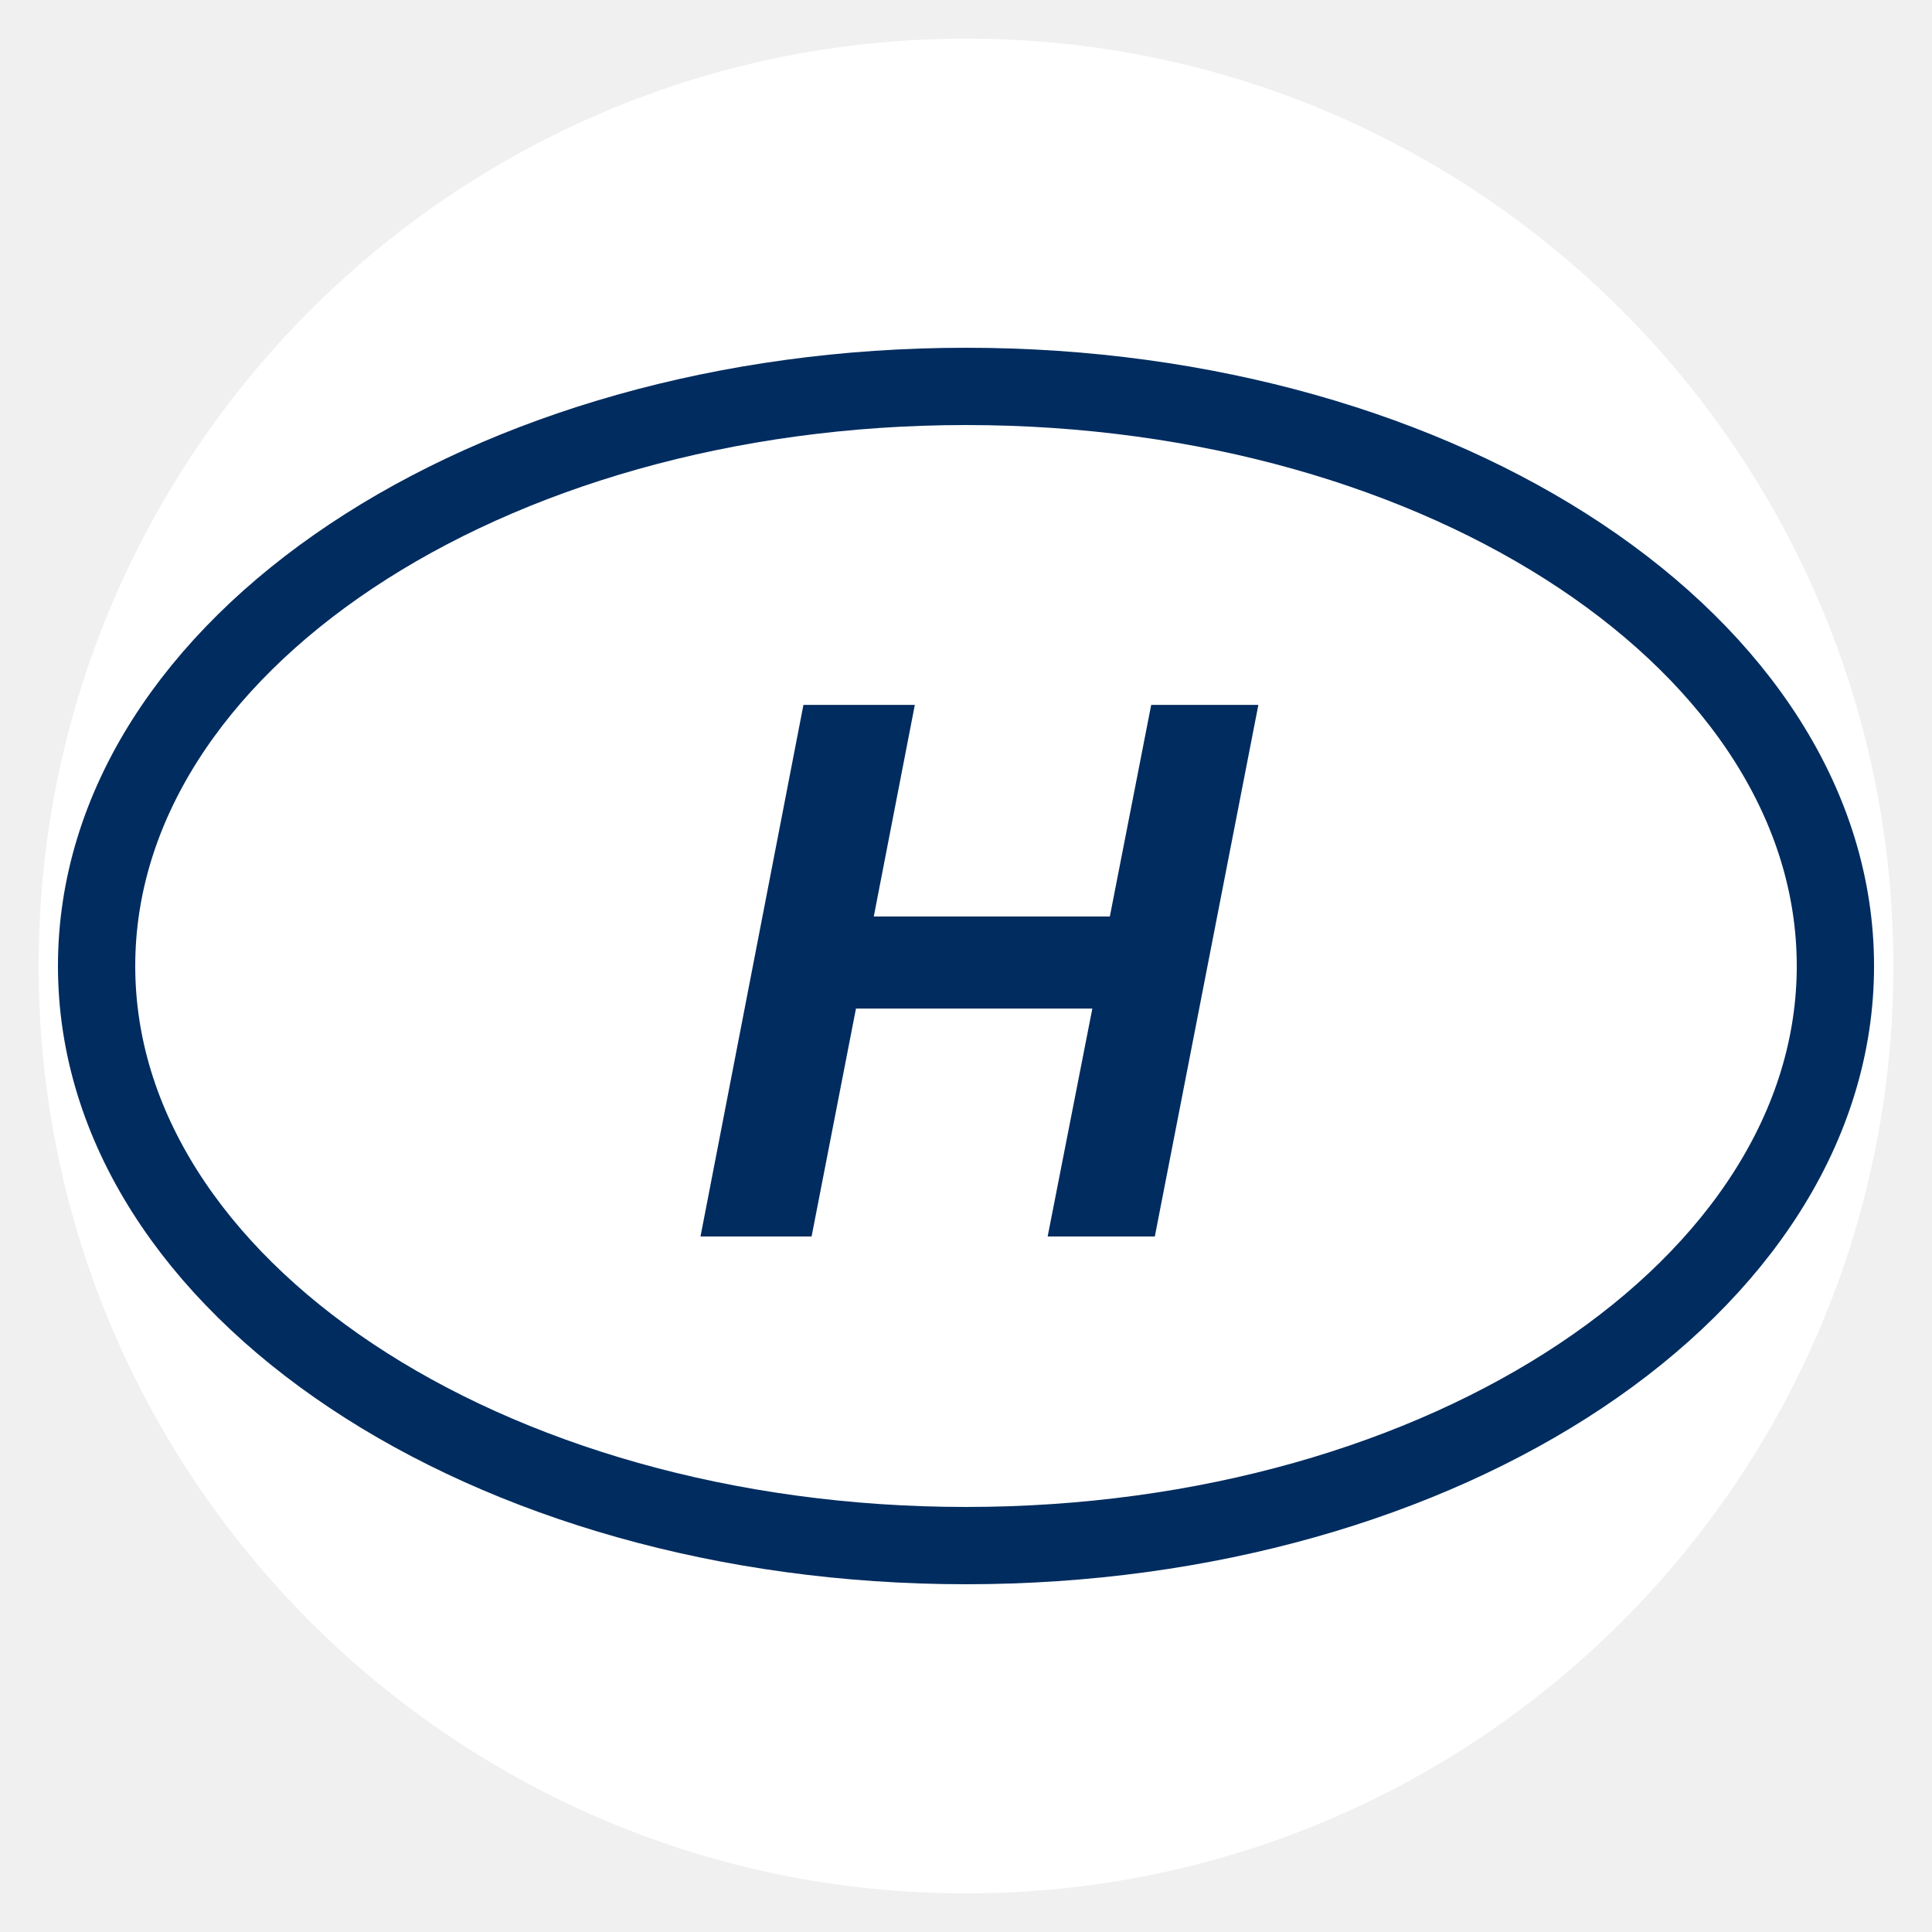
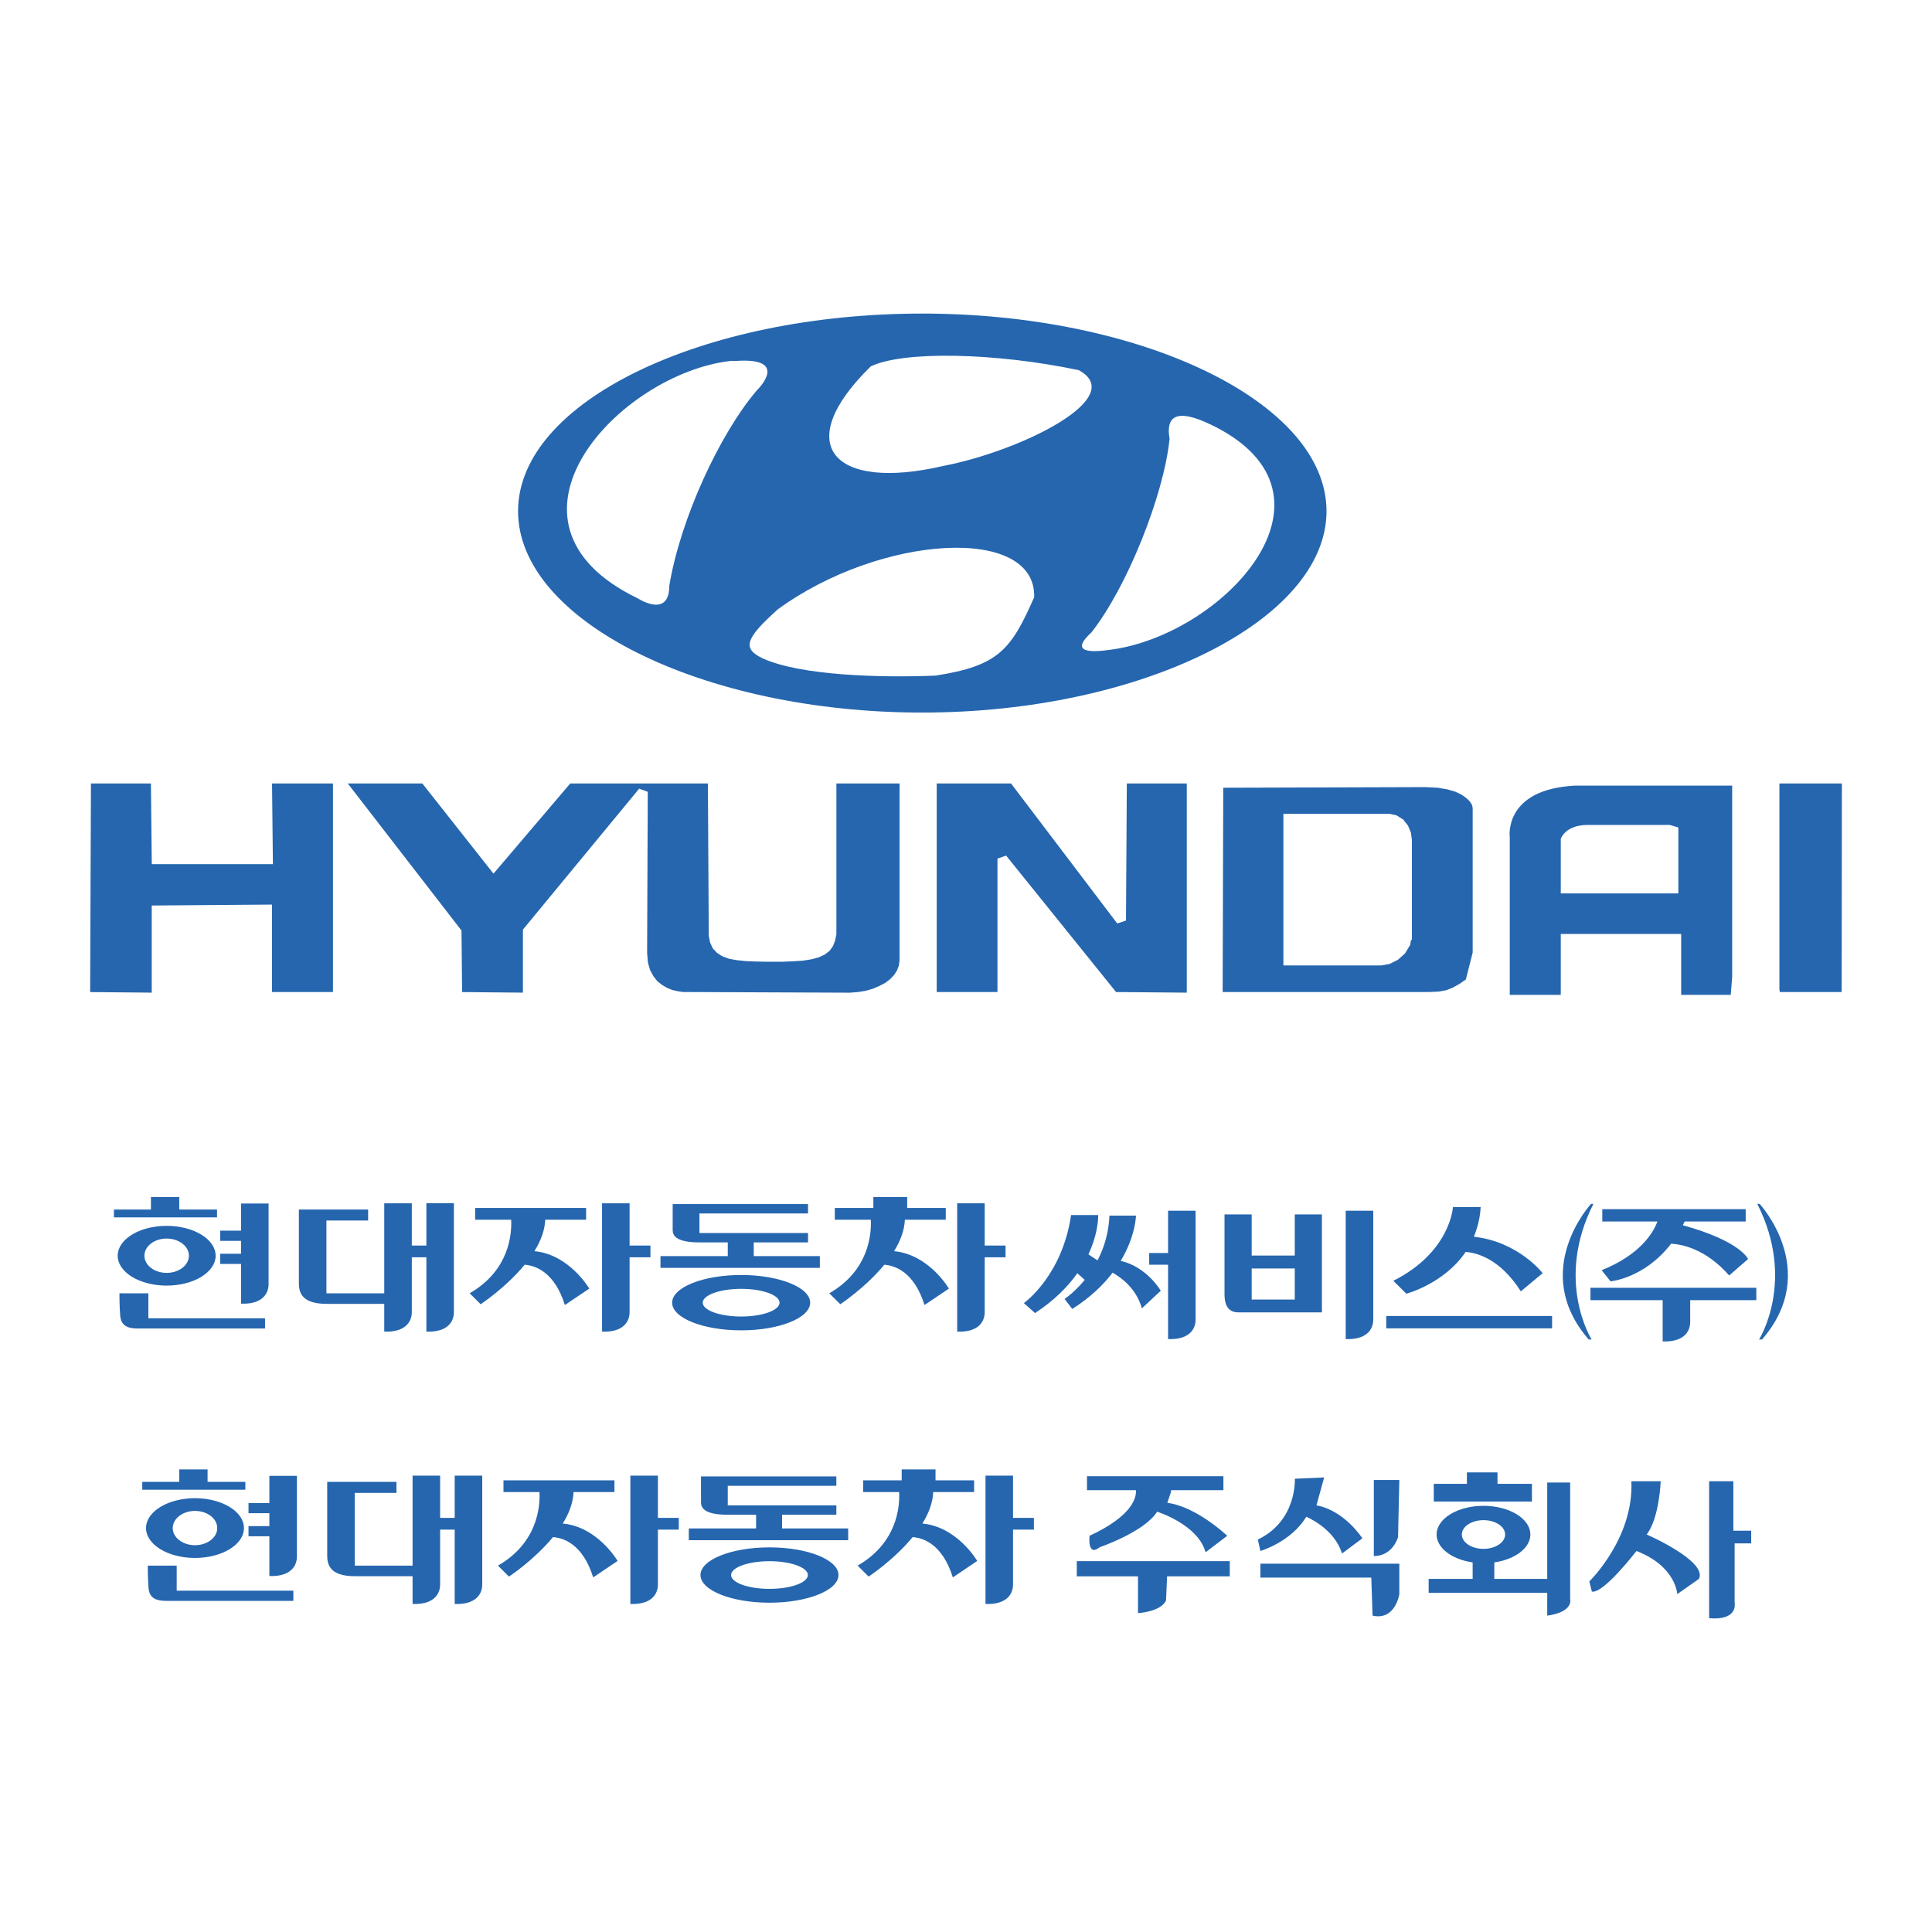
- <svg xmlns="http://www.w3.org/2000/svg" viewBox="0 0 100 100">
-   <circle cx="50" cy="50" r="48" fill="white" />
-   <ellipse cx="50" cy="50" rx="45" ry="30" fill="none" stroke="#002C5F" stroke-width="4" />
-   <text x="50" y="64" text-anchor="middle" font-family="Arial,Helvetica,sans-serif" font-size="40" font-weight="bold" fill="#002C5F" font-style="italic">H</text>
+ <svg xmlns="http://www.w3.org/2000/svg" width="2500" height="2500" viewBox="0 0 192.756 192.756">
+   <g fill-rule="evenodd" clip-rule="evenodd">
+     <path fill="#fff" d="M0 0h192.756v192.756H0V0z" />
+     <path fill="#2566af" d="M20.71 147.849v-1.248h-2.826v1.248h-3.69v.781h10.285v-.781H20.71zM19.454 149.474c-2.697 0-4.884 1.336-4.884 2.982 0 1.646 2.188 2.981 4.884 2.981 2.699 0 4.886-1.336 4.886-2.981 0-1.646-2.188-2.982-4.886-2.982zm0 4.692c-1.226 0-2.22-.765-2.22-1.71s.994-1.712 2.22-1.712c1.229 0 2.222.767 2.222 1.712s-.994 1.71-2.222 1.71zM16.53 159.718h12.739v-1.017h-11.64v-2.498h-2.886s0 1.405.08 2.265c.078.859.609 1.25 1.707 1.25zM134.262 133.601v-12.805h2.748v10.853c0 1.094-.785 2.029-2.748 1.952zM116.539 120.796v4.217h-1.885v1.17h1.885v7.418c1.961.077 2.746-.858 2.746-1.952v-10.853h-2.746zM67.721 151.44H65.64v-4.216h-2.749v12.805c1.965.077 2.749-.859 2.749-1.952v-5.467h2.081v-1.17zM26.875 147.243v2.715h-2.081v1.015h2.081v1.287h-2.081v1.017h2.081v3.962c1.962.078 2.748-.858 2.748-1.953v-8.042h-2.748v-.001zM45.365 147.225v4.216h-1.454v-4.216h-2.748v8.979h-5.771v-7.26h4.162v-1.095H32.646v7.34c0 .782.156 2.069 2.746 2.069h5.771v2.771c1.964.077 2.748-.859 2.748-1.952v-5.467h1.454v7.419c1.962.077 2.748-.859 2.748-1.952v-10.853h-2.748v.001zM56.146 152.004c.614-.993 1.036-2.06 1.078-3.141h4.079v-1.171H50.232v1.171h3.593c.071 1.439-.183 5.063-4.143 7.34l1.099 1.093s2.5-1.645 4.391-3.939c1.069.078 2.975.71 4.011 4.02l2.435-1.642c0-.001-1.989-3.411-5.472-3.731zM103.152 151.44h-2.082v-4.216h-2.746v12.805c1.963.077 2.746-.859 2.746-1.952v-5.467h2.082v-1.17zM78.028 152.495v-1.367h5.416v-.938H72.609v-1.951h10.834v-.938H69.939v2.42c0 .392-.157 1.406 2.67 1.406h2.826v1.367h-6.713v1.171h15.9v-1.171h-6.594v.001zM76.771 154.381c-3.803 0-6.885 1.236-6.885 2.759 0 1.525 3.083 2.762 6.885 2.762 3.801 0 6.885-1.236 6.885-2.762 0-1.523-3.084-2.759-6.885-2.759zm0 4.14c-2.115 0-3.832-.618-3.832-1.381 0-.76 1.716-1.38 3.832-1.38s3.831.62 3.831 1.38c0 .762-1.716 1.381-3.831 1.381zM92.027 152.004c.616-.993 1.037-2.06 1.079-3.141h4.08v-1.171h-3.849V146.6h-3.375v1.092h-3.846v1.171h3.593c.071 1.439-.183 5.063-4.143 7.34l1.099 1.093s2.5-1.645 4.39-3.939c1.068.078 2.976.71 4.011 4.02l2.433-1.642c-.001-.001-1.988-3.411-5.472-3.731zM17.884 120.677v-1.25h-2.826v1.25h-3.69v.779h10.285v-.779h-3.769zM16.627 122.303c-2.697 0-4.885 1.335-4.885 2.98 0 1.647 2.188 2.982 4.885 2.982 2.699 0 4.886-1.335 4.886-2.982 0-1.645-2.187-2.98-4.886-2.98zm0 4.692c-1.227 0-2.22-.768-2.22-1.712s.994-1.712 2.22-1.712c1.226 0 2.222.768 2.222 1.712s-.995 1.712-2.222 1.712zM13.704 132.546h12.738v-1.017h-11.64v-2.498h-2.886s0 1.405.08 2.265c.079.859.607 1.25 1.708 1.25zM64.895 124.267h-2.081v-4.216h-2.748v12.807c1.964.077 2.748-.859 2.748-1.952v-5.466h2.081v-1.173zM24.048 120.071v2.713h-2.081v1.015h2.081v1.289h-2.081v1.016h2.081v3.962c1.962.079 2.748-.857 2.748-1.952v-8.042h-2.748v-.001zM42.539 120.051v4.216h-1.453v-4.216h-2.749v8.98h-5.771v-7.263h4.162v-1.092H29.819v7.338c0 .782.156 2.071 2.747 2.071h5.771v2.771c1.965.077 2.749-.859 2.749-1.952v-5.466h1.453v7.418c1.962.077 2.748-.859 2.748-1.952V120.05h-2.748v.001zM53.318 124.83c.616-.993 1.038-2.058 1.08-3.139h4.079v-1.173H47.406v1.173h3.593c.071 1.439-.183 5.064-4.142 7.34l1.098 1.093s2.501-1.646 4.391-3.941c1.07.08 2.975.711 4.011 4.019l2.436-1.638c-.001-.001-1.99-3.413-5.475-3.734zM100.324 124.267h-2.08v-4.216h-2.746v12.807c1.963.077 2.746-.859 2.746-1.952v-5.466h2.08v-1.173zM75.202 125.321v-1.365h5.416v-.938H69.783v-1.951h10.835v-.937H67.113v2.42c0 .39-.156 1.405 2.67 1.405h2.827v1.365h-6.713v1.173h15.9v-1.173h-6.595v.001zM73.945 127.207c-3.804 0-6.885 1.236-6.885 2.762s3.082 2.759 6.885 2.759c3.801 0 6.885-1.233 6.885-2.759s-3.084-2.762-6.885-2.762zm0 4.143c-2.115 0-3.832-.618-3.832-1.381s1.716-1.381 3.832-1.381c2.115 0 3.831.618 3.831 1.381s-1.716 1.381-3.831 1.381zM89.2 124.83c.616-.993 1.036-2.058 1.08-3.139h4.079v-1.173H90.51v-1.092h-3.375v1.092h-3.847v1.173h3.594c.068 1.439-.184 5.064-4.143 7.34l1.098 1.093s2.5-1.646 4.391-3.941c1.068.08 2.975.711 4.011 4.019l2.434-1.638c-.001-.001-1.988-3.413-5.473-3.734z" />
+     <path d="M111.816 125.798c1.494-2.486 1.521-4.514 1.521-4.514h-2.648a10.605 10.605 0 0 1-1.186 4.467l-.912-.605c1.045-2.232.977-3.921.977-3.921h-2.707c-.883 6.091-4.711 8.784-4.711 8.784l1.117.995c1.951-1.276 3.291-2.661 4.221-3.977l.734.667c-1.039 1.268-2.01 1.904-2.01 1.904l.766.996c1.816-1.148 3.1-2.407 4.027-3.619.805.451 2.363 1.551 2.92 3.561l1.885-1.757c.001 0-1.378-2.387-3.994-2.981zM131.887 130.933v-9.767h-2.707v4.099h-4.299v-4.099h-2.711v7.964c0 .761.178 1.803 1.355 1.803h8.362zm-7.006-1.276v-3.103h4.299v3.103h-4.299zM147.043 123.39a8.975 8.975 0 0 0 .684-2.956h-2.768s-.234 4.48-5.945 7.35l1.295 1.288s3.744-.968 5.92-4.165c1.086.077 3.42.652 5.504 3.932l2.178-1.815c-.001-.002-2.431-3.156-6.868-3.634zM154.852 132.527v-1.231h-16.547v1.231h16.547zM175.229 128.485H158.68v1.23h7.205v4.118c1.963.08 2.746-.857 2.746-1.952v-2.166h6.598v-1.23zM167.893 122.241c.062-.119.123-.246.184-.373h6.092v-1.229H159.86v1.229h5.502c-.369 1.012-1.604 3.27-5.562 4.861l.883 1.113s3.377-.291 6.045-3.758c1.129.064 3.488.541 5.791 3.171l1.885-1.638c-.002.001-.722-1.782-6.511-3.376z" fill="#2566af" />
+     <path d="M158.738 120.112s-6.184 6.676-.234 13.528h.293s-3.709-5.857.178-13.528h-.237zM175.561 120.112s6.184 6.676.236 13.528h-.293s3.709-5.857-.178-13.528h.235zM172.676 99.255h-4.945v-6.072h-12.012v6.072h-5.088V83.57s-.707-4.809 6.5-5.188h15.689v19.102l-.144 1.771zm-6.076-16.95h-8.197c-2.26 0-2.684 1.39-2.684 1.39v5.439h11.73v-6.577l-.849-.252zM116.465 149.937l.381-1.138-.021-.127h5.234v-1.393H108.45v1.393h4.881c.055.657-.234 2.522-4.627 4.554 0 0-.254 2.148 1.02 1.138 0 0 4.451-1.518 5.723-3.541 0 0 4.07 1.264 4.834 4.048l2.162-1.645c-.002 0-3.056-2.91-5.978-3.289zM122.695 155.756h-15.264v1.517h6.107v3.669s2.287-.127 2.797-1.266l.105-2.403h6.254v-1.517h.001zM129.184 147.533s.252 4.173-3.689 6.071l.254 1.139s3.053-.886 4.578-3.416c0 0 2.799 1.14 3.562 3.67l2.035-1.52s-1.779-2.782-4.58-3.288l.766-2.783-2.926.127zM137.068 147.658h2.543l-.127 5.694s-.508 1.896-2.416 1.896v-7.59zM125.748 156.009h13.863v3.034s-.381 2.657-2.67 2.15l-.127-3.795h-11.066v-1.389zM149.406 148.04v-1.14h-3.052v1.14h-3.307v1.77h9.793v-1.77h-3.434zM148.008 150.236c-2.584 0-4.678 1.282-4.678 2.862 0 1.582 2.094 2.861 4.678 2.861 2.582 0 4.676-1.279 4.676-2.861 0-1.579-2.094-2.862-4.676-2.862zm0 4.294c-1.193 0-2.16-.641-2.16-1.432s.967-1.432 2.16-1.432c1.191 0 2.158.641 2.158 1.432s-.967 1.432-2.158 1.432z" fill="#2566af" />
+     <path d="M156.656 159.55v-11.637h-2.289v9.612h-5.279v-1.707h-2.162v1.707h-4.389v1.392h11.83v2.276c2.67-.379 2.289-1.643 2.289-1.643zM162.762 147.786h2.926s-.129 3.668-1.398 5.312c0 0 6.104 2.657 5.215 4.427l-2.164 1.518s-.127-2.782-4.07-4.3c0 0-3.307 4.3-4.451 4.048l-.254-1.012c-.002 0 4.452-4.301 4.196-9.993zM170.52 147.786h2.418v4.934h1.779v1.265h-1.652v5.944s.381 1.771-2.545 1.52v-13.663z" fill="#2566af" />
+     <path fill="#2566af" stroke="#fff" stroke-width=".971" stroke-miterlimit="2.613" d="M118.891 77.679h-6.95l-.086 14.163-10.744-14.163h-8.14V99.46h7.031V85.666l11.115 13.794 7.774.066V77.679zM8.505 86.399v-.365.365zM49.25 86.399l-6.881-8.72H26.651l.086 8.053H15.624l-.088-8.053H8.59L8.505 99.46l7.119.066v-8.7l11.027-.086v8.72h7.055V77.679l11.853 15.327.065 6.454 7.034.066v-6.605l11.484-13.925-.065 16.104.086 1.014.238.843.37.69.456.584.543.431.585.345.608.239.586.13.565.084h.477l16.217.066.847-.066.803-.129.759-.216.717-.302.65-.344.544-.41.455-.476.348-.539.217-.582.086-.628V77.679h-7.272v15.5l-.109.519-.173.454-.26.366-.391.303-.521.237-.629.173-.805.128-.953.065-1.129.044h-1.324l-1.196-.021-1.041-.043-.848-.088-.714-.128-.588-.217-.433-.281-.326-.345-.217-.476-.109-.559v-.67l-.086-14.961H56.673l-7.423 8.72zM147.414 95.1V80.594l-.045-.281-.129-.347-.262-.366-.391-.368-.521-.367-.672-.325-.867-.257-1.043-.175-1.258-.062h-.369l-20.297.062-.064 21.351h21.098l1-.043.824-.15.717-.28.738-.409.803-.562.738-2.915zm29.738 4.36h7.078l.021-21.778-7.205-.002v21.047l.106.733zm-36.771-6.173l-.154.821-.432.713-.609.538-.693.346-.695.129h-9.268V81.673h10.006l.607.13.52.324.393.495.24.584.086.647v9.434h-.001z" />
+     <path d="M92.015 31.285c-21.995 0-40.328 8.806-40.328 19.715 0 10.912 18.333 20.093 40.328 20.093 21.805 0 40.331-9.181 40.331-20.093 0-10.909-18.526-19.715-40.331-19.715zm-5.138 5.269c3.28-1.58 12.542-1.354 20.744.375 5.018 2.709-5.691 8.051-13.508 9.558-10.998 2.558-15.244-2.108-7.236-9.933zM63.63 59.699c-15.74-7.604-1.827-22.417 9.242-23.685h.507c5.586-.396 2.132 2.931 2.132 2.931-3.656 4.277-7.615 12.751-8.733 19.486.001 3.327-3.148 1.268-3.148 1.268zm29.71 7.707c-5.498.226-13.506 0-17.269-1.731-2.026-.979-1.736-1.955 1.544-4.89 10.227-7.452 25.759-8.428 25.566-1.204-2.314 5.267-3.57 6.847-9.841 7.825zm17.271-2.558c-2.701.375-3.475-.152-1.736-1.732 3.57-4.514 7.236-13.695 7.814-19.339-.578-3.311 2.219-2.333 4.244-1.355 14.28 6.999.965 21.072-10.322 22.426z" fill="#2566af" />
+   </g>
</svg>
